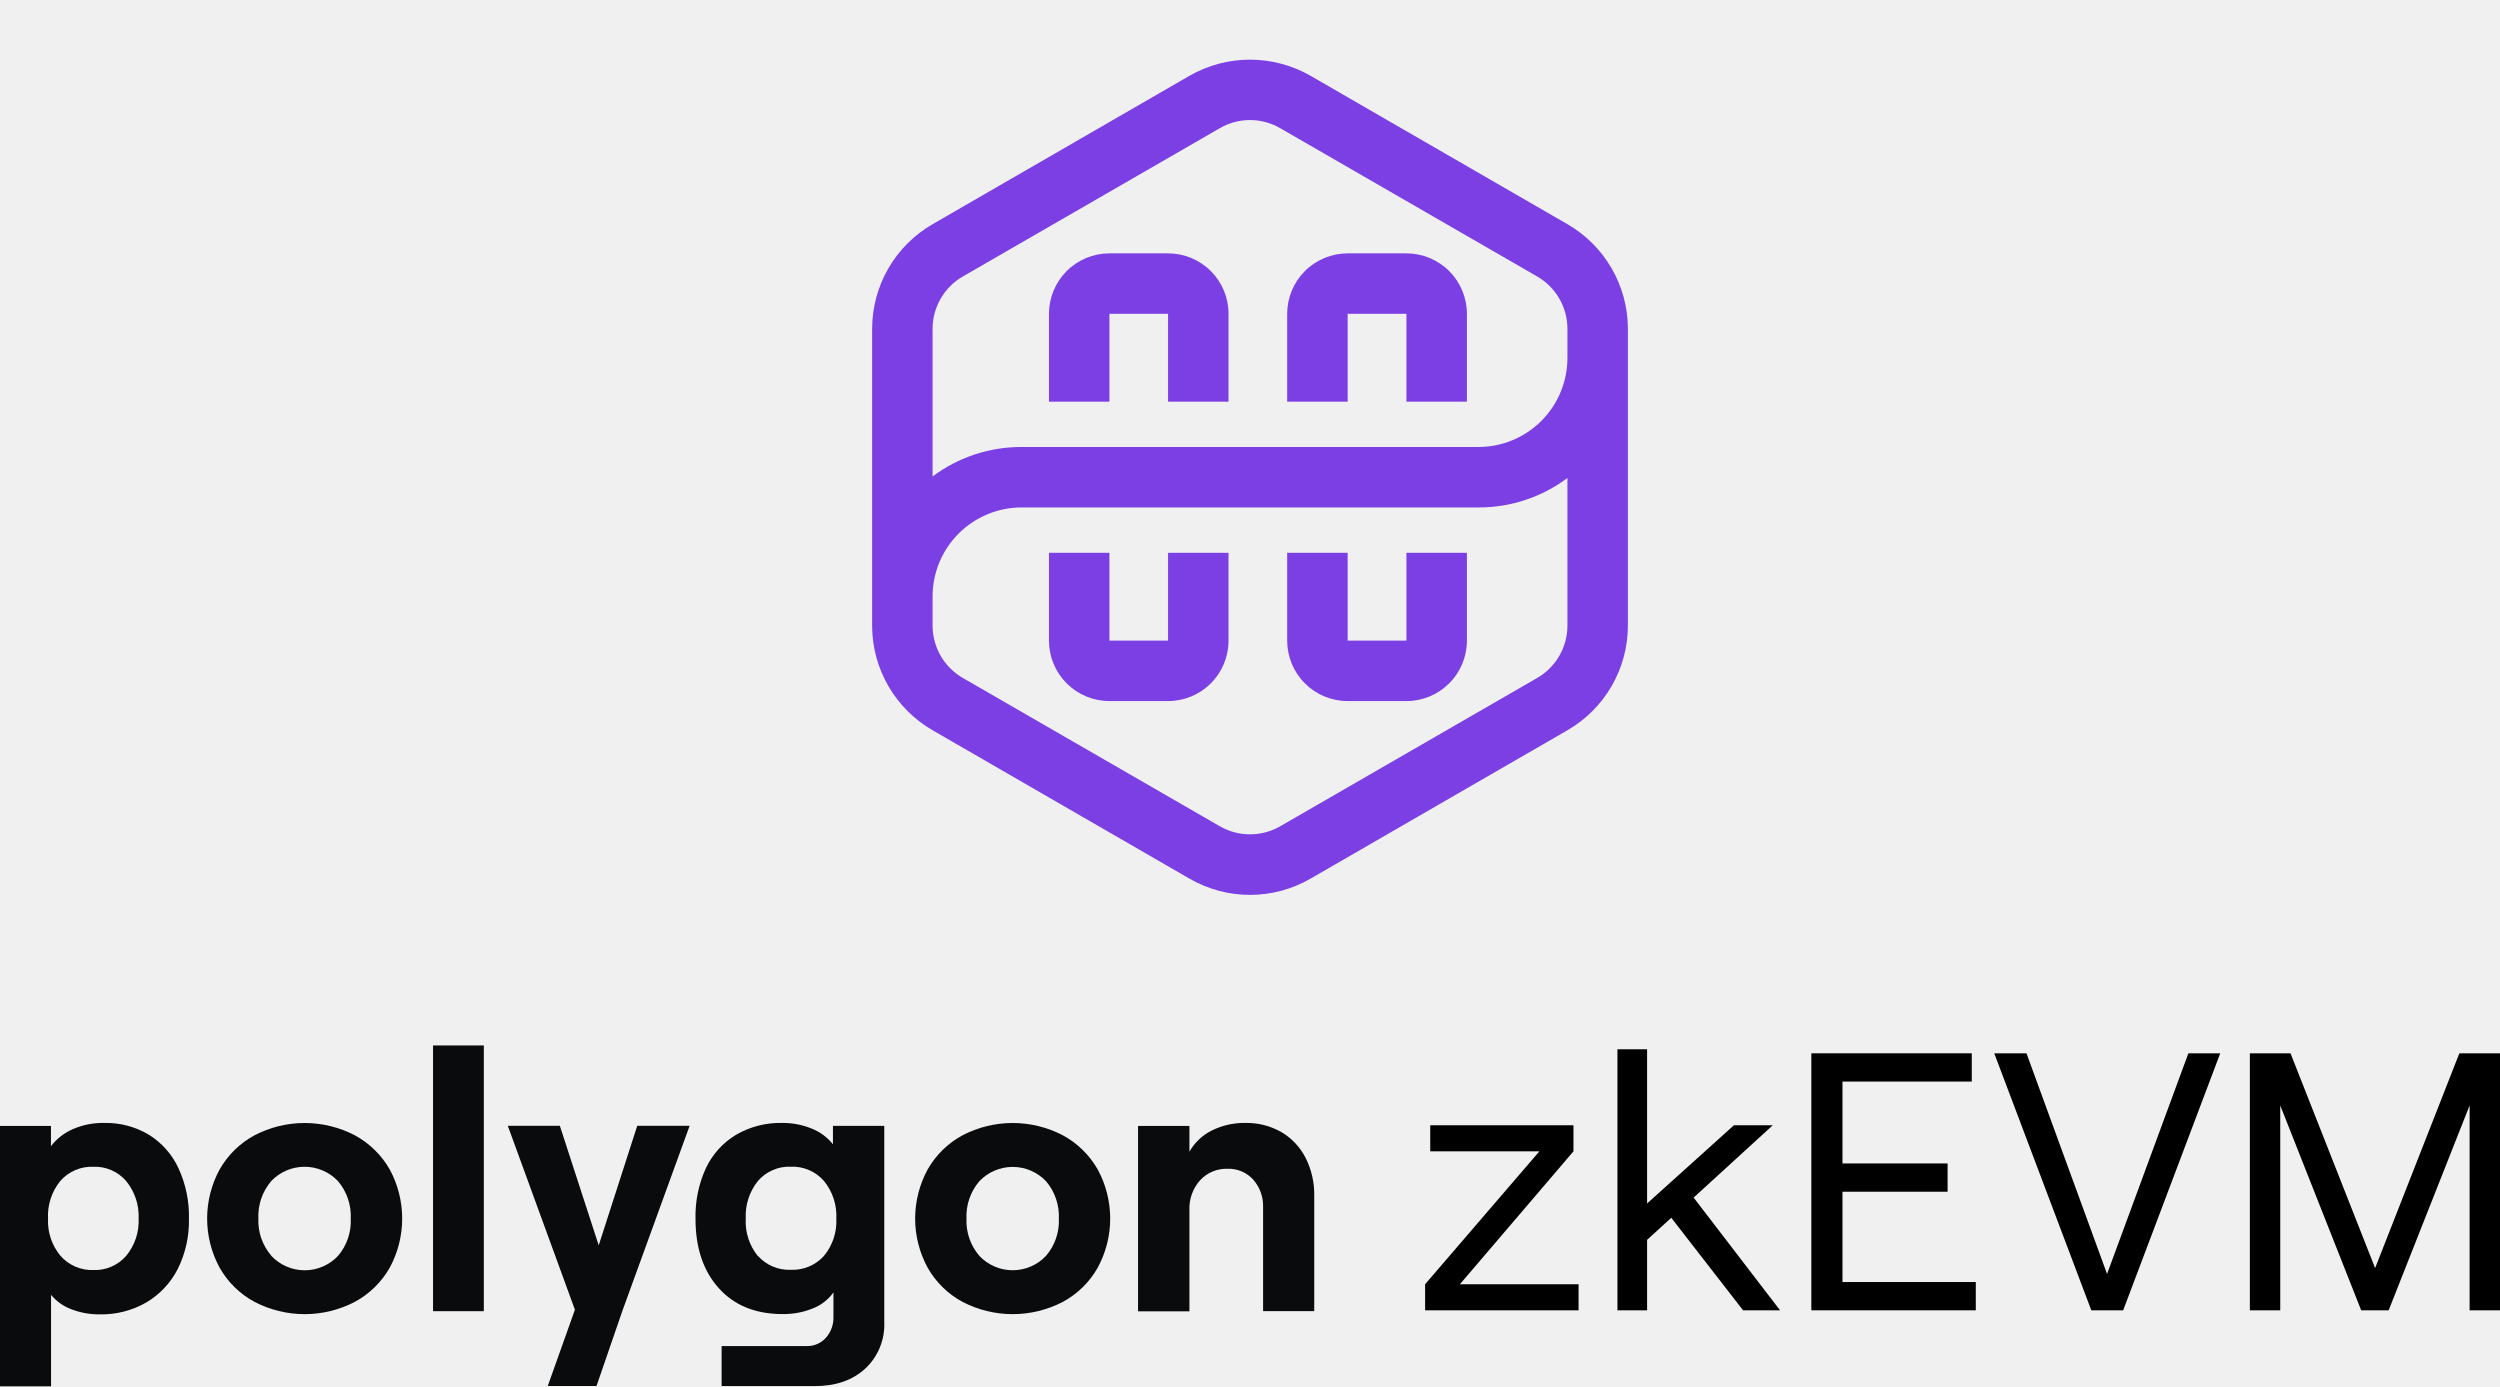
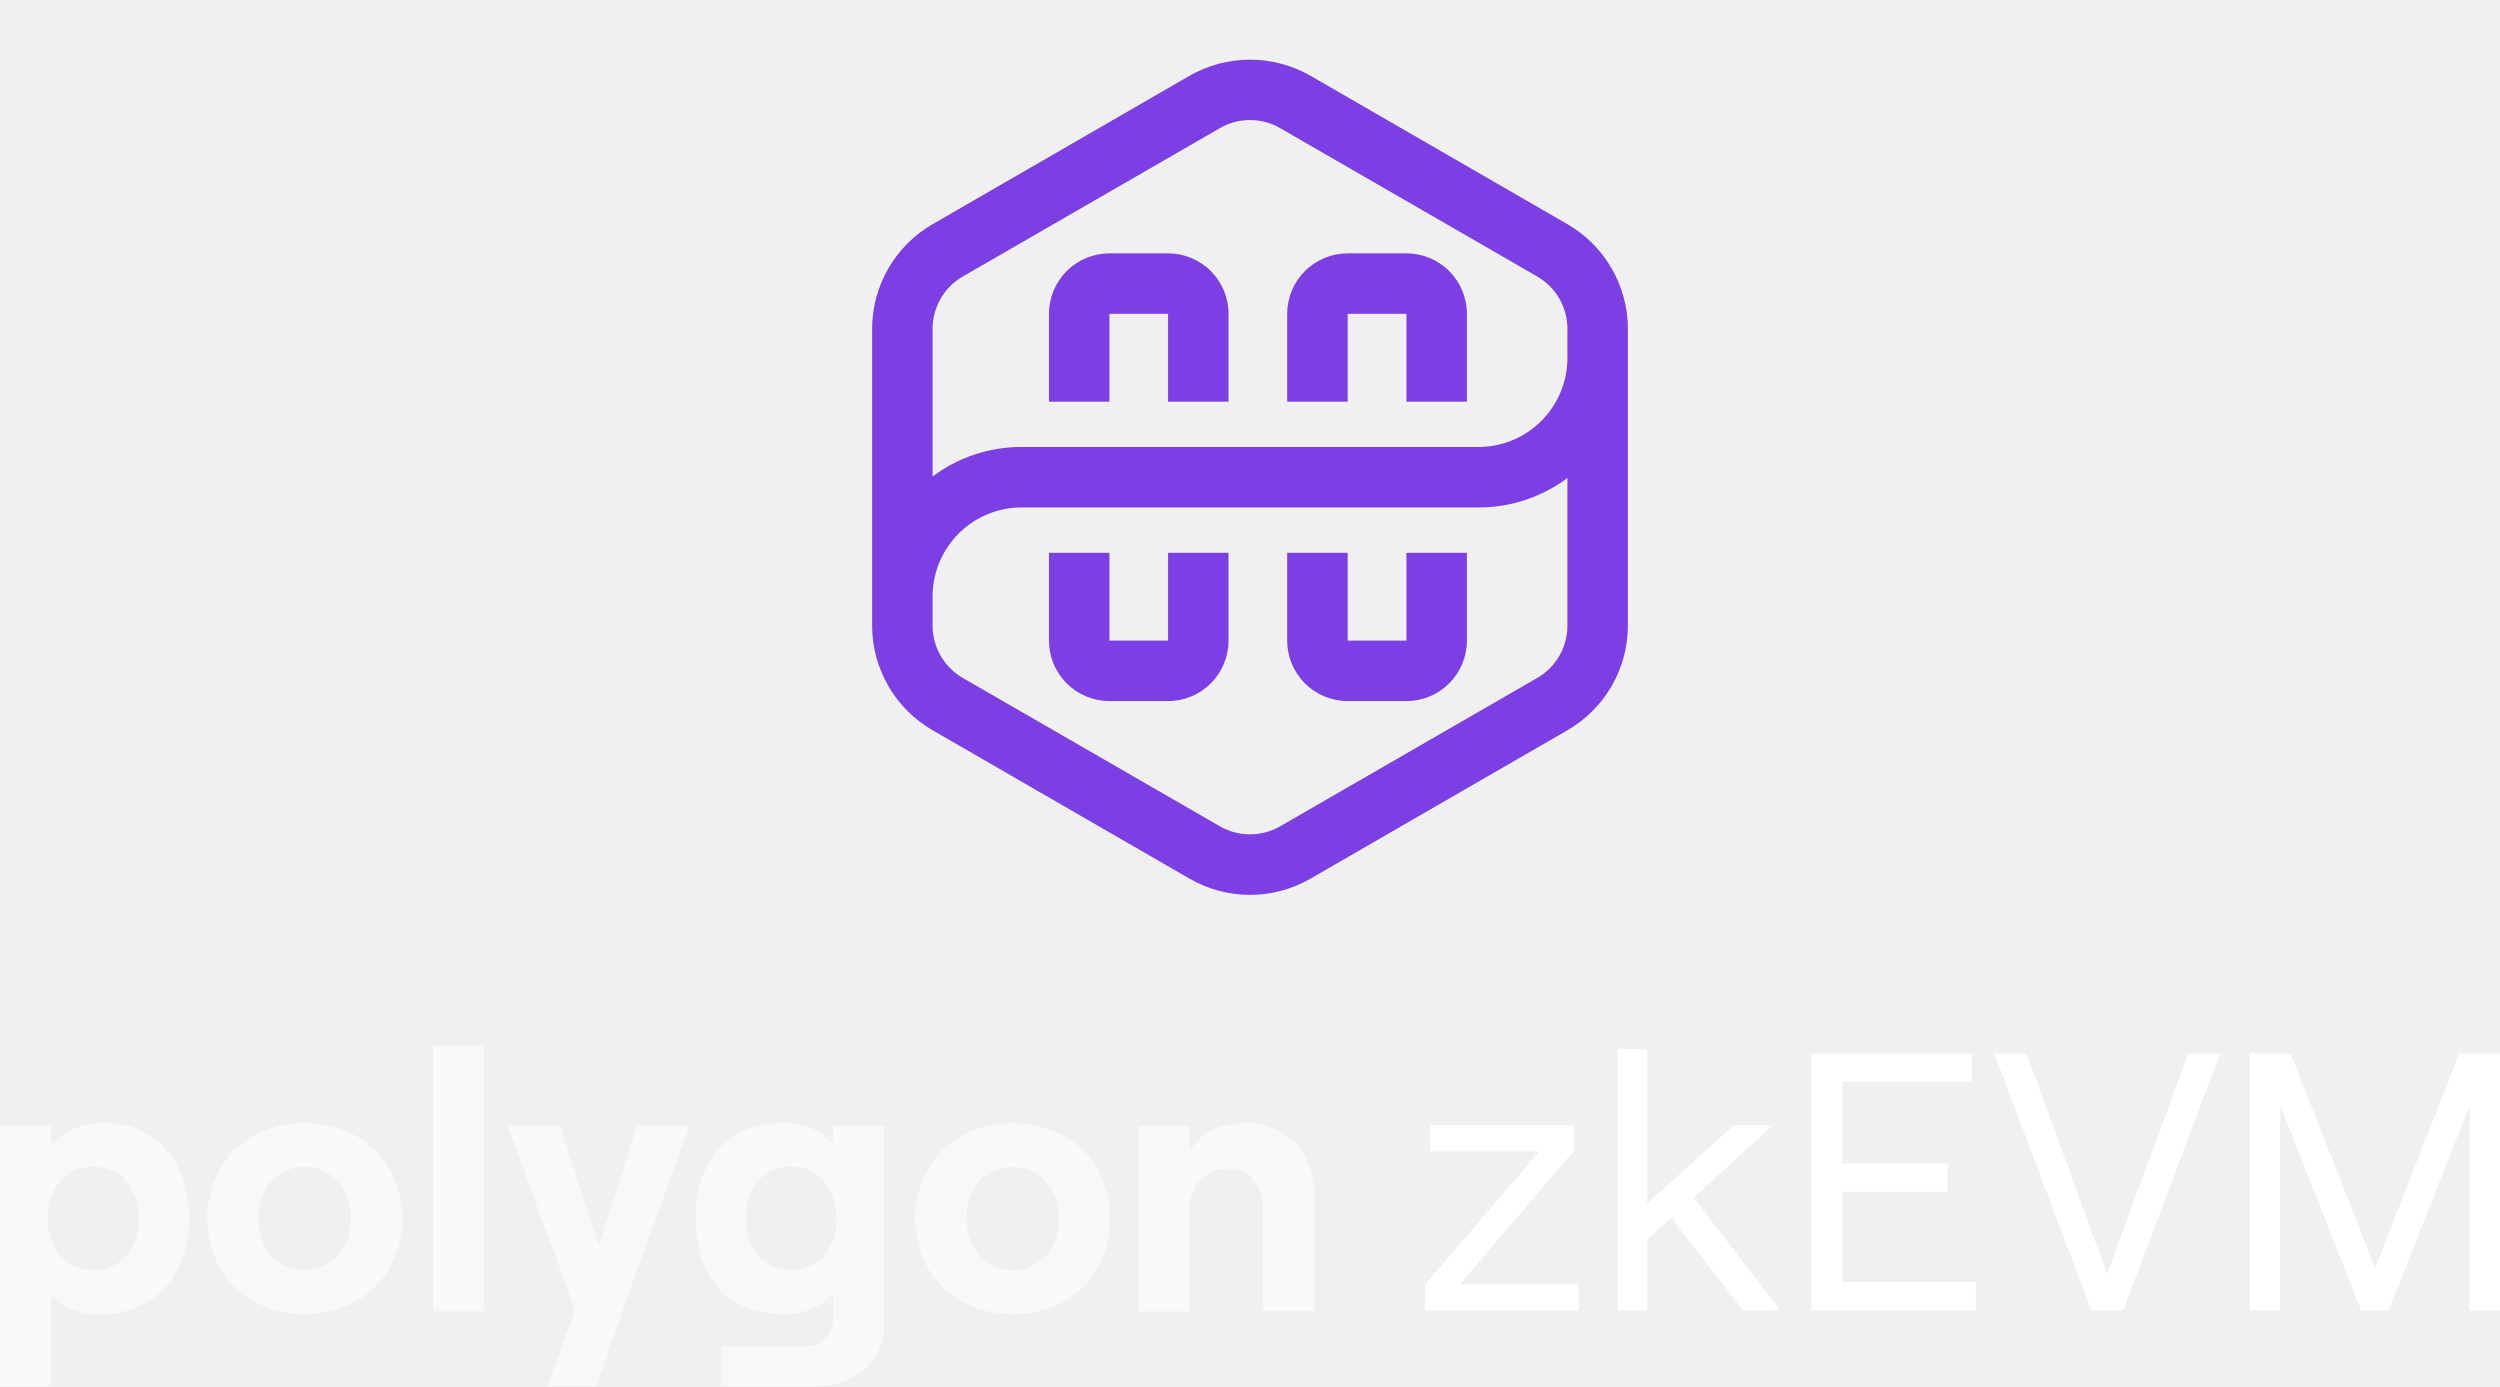
<svg xmlns="http://www.w3.org/2000/svg" viewBox="0 0 220 122" fill="none">
  <path d="M137.934 19.729L115.321 6.666C113.701 5.738 111.867 5.25 110 5.25C108.134 5.25 106.299 5.738 104.68 6.666L82.067 19.729C80.449 20.663 79.106 22.006 78.172 23.625C77.238 25.243 76.746 27.078 76.747 28.947V55.124C76.76 56.979 77.258 58.798 78.192 60.401C79.125 62.004 80.461 63.335 82.067 64.262L104.68 77.324C106.298 78.258 108.133 78.75 110 78.75C111.868 78.75 113.703 78.258 115.321 77.324L137.934 64.262C139.552 63.328 140.895 61.984 141.829 60.366C142.763 58.748 143.255 56.913 143.254 55.044V28.867C143.241 27.012 142.743 25.193 141.809 23.59C140.876 21.987 139.54 20.656 137.934 19.729ZM82.067 28.947C82.066 28.011 82.311 27.092 82.778 26.282C83.245 25.471 83.918 24.799 84.728 24.331L107.34 11.282C108.148 10.812 109.066 10.564 110 10.564C110.935 10.564 111.853 10.812 112.661 11.282L135.273 24.331C136.072 24.792 136.737 25.452 137.203 26.247C137.669 27.042 137.921 27.945 137.934 28.867V31.527C137.927 33.598 137.1 35.582 135.634 37.045C134.169 38.508 132.183 39.332 130.112 39.335H89.888C87.069 39.328 84.324 40.239 82.067 41.929V28.947ZM137.934 55.044C137.935 55.98 137.69 56.899 137.223 57.709C136.756 58.519 136.083 59.192 135.273 59.66L112.661 72.709C111.852 73.176 110.934 73.421 110 73.421C109.066 73.421 108.149 73.176 107.34 72.709L84.728 59.66C83.929 59.199 83.264 58.539 82.798 57.744C82.332 56.949 82.08 56.046 82.067 55.124V52.464C82.074 50.393 82.901 48.409 84.367 46.946C85.832 45.483 87.817 44.659 89.888 44.656H130.112C132.932 44.662 135.677 43.752 137.934 42.062V55.044Z" fill="#7B3FE4" />
  <path d="M97.629 27.616H102.79V35.345H108.111V27.616C108.111 26.205 107.551 24.852 106.553 23.854C105.555 22.857 104.202 22.296 102.79 22.296H97.629C96.218 22.296 94.865 22.857 93.867 23.854C92.869 24.852 92.309 26.205 92.309 27.616V35.345H97.629V27.616Z" fill="#7B3FE4" />
  <path d="M102.79 56.374H97.629V48.645H92.309V56.374C92.309 57.785 92.869 59.138 93.867 60.136C94.865 61.134 96.218 61.694 97.629 61.694H102.79C104.202 61.694 105.555 61.134 106.553 60.136C107.551 59.138 108.111 57.785 108.111 56.374V48.645H102.79V56.374Z" fill="#7B3FE4" />
  <path d="M118.593 27.616H123.767V35.345H129.088V27.616C129.088 26.205 128.527 24.852 127.529 23.854C126.531 22.857 125.178 22.296 123.767 22.296H118.593C117.182 22.296 115.828 22.857 114.83 23.854C113.833 24.852 113.272 26.205 113.272 27.616V35.345H118.593V27.616Z" fill="#7B3FE4" />
  <path d="M123.767 56.374H118.593V48.645H113.272V56.374C113.272 57.785 113.833 59.138 114.83 60.136C115.828 61.134 117.182 61.694 118.593 61.694H123.767C125.178 61.694 126.531 61.134 127.529 60.136C128.527 59.138 129.088 57.785 129.088 56.374V48.645H123.767V56.374Z" fill="#7B3FE4" />
-   <path d="M0 99.081H4.485V100.862C4.994 100.204 5.66 99.687 6.422 99.356C7.288 98.985 8.222 98.802 9.163 98.818C10.55 98.787 11.916 99.147 13.107 99.858C14.241 100.566 15.145 101.589 15.707 102.804C16.349 104.198 16.664 105.721 16.628 107.255C16.66 108.785 16.322 110.3 15.643 111.67C15.019 112.893 14.061 113.913 12.881 114.612C11.636 115.329 10.22 115.693 8.784 115.664C7.925 115.674 7.071 115.521 6.269 115.211C5.578 114.952 4.965 114.516 4.493 113.948V122H0V99.081ZM5.324 110.517C5.687 110.927 6.135 111.252 6.638 111.468C7.141 111.683 7.685 111.784 8.231 111.763C8.772 111.783 9.31 111.681 9.807 111.465C10.303 111.25 10.746 110.926 11.101 110.517C11.863 109.598 12.255 108.428 12.199 107.235C12.253 106.029 11.857 104.846 11.089 103.917C10.733 103.509 10.291 103.185 9.794 102.97C9.297 102.756 8.759 102.654 8.219 102.675C7.673 102.653 7.129 102.753 6.626 102.968C6.123 103.183 5.675 103.507 5.312 103.917C4.552 104.85 4.165 106.032 4.226 107.235C4.171 108.428 4.563 109.598 5.324 110.517Z" fill="#0A0B0D" />
-   <path d="M22.39 114.561C21.106 113.868 20.044 112.826 19.326 111.554C18.605 110.229 18.228 108.744 18.228 107.235C18.228 105.726 18.605 104.24 19.326 102.915C20.046 101.645 21.108 100.604 22.39 99.909C23.755 99.196 25.271 98.824 26.81 98.824C28.349 98.824 29.865 99.196 31.23 99.909C32.512 100.605 33.575 101.646 34.298 102.915C35.016 104.241 35.392 105.726 35.392 107.235C35.392 108.743 35.016 110.228 34.298 111.554C33.577 112.825 32.514 113.867 31.23 114.561C29.865 115.273 28.349 115.645 26.81 115.645C25.271 115.645 23.755 115.273 22.39 114.561ZM23.875 110.514C24.253 110.915 24.708 111.235 25.213 111.453C25.718 111.672 26.262 111.785 26.812 111.785C27.362 111.785 27.906 111.672 28.411 111.453C28.916 111.235 29.371 110.915 29.749 110.514C30.523 109.604 30.923 108.432 30.867 107.237C30.921 106.033 30.519 104.853 29.741 103.935C29.361 103.537 28.906 103.22 28.401 103.004C27.896 102.787 27.353 102.676 26.804 102.676C26.255 102.676 25.711 102.787 25.207 103.004C24.702 103.22 24.246 103.537 23.867 103.935C23.086 104.852 22.682 106.032 22.737 107.237C22.688 108.431 23.095 109.599 23.875 110.502V110.514Z" fill="#0A0B0D" />
-   <path d="M38.107 92H42.576V115.384H38.107V92Z" fill="#0A0B0D" />
-   <path d="M50.592 115.256L44.686 99.07H49.267L52.687 109.591L56.077 99.07H60.687L54.786 115.309L52.493 121.969H48.202L50.592 115.256Z" fill="#0A0B0D" />
-   <path d="M63.255 113.361C61.886 111.845 61.202 109.803 61.205 107.235C61.169 105.7 61.483 104.178 62.125 102.784C62.701 101.567 63.624 100.548 64.777 99.858C66.003 99.147 67.399 98.788 68.814 98.818C69.715 98.807 70.609 98.978 71.442 99.32C72.169 99.611 72.808 100.084 73.299 100.696V99.077H77.816V116.351C77.848 117.115 77.714 117.875 77.424 118.582C77.134 119.288 76.695 119.923 76.137 120.442C75.017 121.468 73.537 121.979 71.696 121.976H63.502V118.452H70.986C71.304 118.461 71.621 118.401 71.914 118.275C72.207 118.149 72.469 117.961 72.681 117.723C73.132 117.212 73.368 116.547 73.344 115.866V113.729C72.891 114.366 72.262 114.855 71.535 115.138C70.695 115.479 69.797 115.65 68.891 115.639C66.498 115.642 64.62 114.883 63.255 113.361ZM66.707 110.529C67.07 110.932 67.517 111.251 68.016 111.46C68.516 111.67 69.056 111.767 69.597 111.743C70.14 111.765 70.681 111.668 71.183 111.459C71.685 111.249 72.134 110.931 72.5 110.529C73.267 109.607 73.659 108.429 73.598 107.231C73.655 106.026 73.264 104.844 72.5 103.913C72.138 103.503 71.69 103.179 71.188 102.964C70.686 102.749 70.143 102.649 69.597 102.67C69.053 102.647 68.511 102.747 68.011 102.962C67.511 103.177 67.065 103.502 66.707 103.913C65.952 104.848 65.567 106.029 65.625 107.231C65.558 108.435 65.944 109.62 66.707 110.553V110.529Z" fill="#0A0B0D" />
-   <path d="M84.695 114.561C83.412 113.868 82.35 112.826 81.631 111.554C80.911 110.229 80.533 108.744 80.533 107.235C80.533 105.726 80.911 104.24 81.631 102.915C82.352 101.645 83.413 100.604 84.695 99.909C86.06 99.196 87.576 98.824 89.115 98.824C90.654 98.824 92.171 99.196 93.536 99.909C94.817 100.604 95.879 101.645 96.6 102.915C97.32 104.24 97.697 105.726 97.697 107.235C97.697 108.744 97.32 110.229 96.6 111.554C95.881 112.826 94.819 113.868 93.536 114.561C92.171 115.273 90.654 115.645 89.115 115.645C87.576 115.645 86.06 115.273 84.695 114.561ZM86.181 110.514C86.558 110.915 87.013 111.234 87.517 111.452C88.022 111.67 88.566 111.782 89.115 111.782C89.665 111.782 90.209 111.67 90.713 111.452C91.218 111.234 91.673 110.915 92.05 110.514C92.827 109.609 93.231 108.442 93.18 107.249C93.235 106.044 92.831 104.864 92.05 103.947C91.671 103.549 91.216 103.232 90.711 103.016C90.207 102.8 89.664 102.688 89.115 102.688C88.567 102.688 88.024 102.8 87.519 103.016C87.015 103.232 86.559 103.549 86.181 103.947C85.399 104.864 84.996 106.044 85.05 107.249C85 108.437 85.401 109.599 86.173 110.502L86.181 110.514Z" fill="#0A0B0D" />
-   <path d="M100.148 99.081H104.669V101.347C105.125 100.544 105.81 99.896 106.635 99.485C107.552 99.031 108.563 98.802 109.586 98.818C110.7 98.795 111.799 99.074 112.767 99.627C113.677 100.164 114.414 100.95 114.894 101.893C115.414 102.925 115.674 104.068 115.653 105.223V115.38H111.152V106.231C111.182 105.34 110.87 104.471 110.28 103.803C109.995 103.49 109.646 103.243 109.256 103.079C108.867 102.915 108.446 102.837 108.024 102.852C107.571 102.837 107.12 102.92 106.702 103.095C106.285 103.271 105.909 103.534 105.602 103.868C104.967 104.583 104.633 105.517 104.669 106.474V115.4H100.148V99.081Z" fill="#0A0B0D" />
-   <path d="M125.41 113.013L135.466 101.317H125.862V99.023H138.464V101.317L128.472 113.013H138.915V115.307H125.41V113.013Z" fill="black" />
-   <path d="M142.335 115.307V92.336H144.945V105.905L152.584 99.024H156.001L149.039 105.388L156.645 115.307H153.39L147.073 107.165L144.945 109.104V115.307H142.335Z" fill="black" />
-   <path d="M159.398 92.691H173.515V95.179H162.137V102.384H171.388V104.872H162.137V112.819H173.869V115.307H159.398V92.691Z" fill="black" />
-   <path d="M175.494 92.691H178.33L185.421 112.109L192.577 92.691H195.38L186.839 115.307H184.035L175.494 92.691Z" fill="black" />
-   <path d="M197.988 92.691H201.565L209.01 111.592L216.423 92.691H220V115.307H217.326V97.279L210.201 115.307H207.784L200.662 97.279V115.307H197.988V92.691Z" fill="black" />
+   <path d="M0 99.081H4.485V100.862C4.994 100.204 5.66 99.687 6.422 99.356C7.288 98.985 8.222 98.802 9.163 98.818C10.55 98.787 11.916 99.147 13.107 99.858C14.241 100.566 15.145 101.589 15.707 102.804C16.349 104.198 16.664 105.721 16.628 107.255C16.66 108.785 16.322 110.3 15.643 111.67C15.019 112.893 14.061 113.913 12.881 114.612C11.636 115.329 10.22 115.693 8.784 115.664C7.925 115.674 7.071 115.521 6.269 115.211C5.578 114.952 4.965 114.516 4.493 113.948V122H0V99.081ZM5.324 110.517C5.687 110.927 6.135 111.252 6.638 111.468C7.141 111.683 7.685 111.784 8.231 111.763C8.772 111.783 9.31 111.681 9.807 111.465C10.303 111.25 10.746 110.926 11.101 110.517C11.863 109.598 12.255 108.428 12.199 107.235C12.253 106.029 11.857 104.846 11.089 103.917C10.733 103.509 10.291 103.185 9.794 102.97C9.297 102.756 8.759 102.654 8.219 102.675C7.673 102.653 7.129 102.753 6.626 102.968C6.123 103.183 5.675 103.507 5.312 103.917C4.552 104.85 4.165 106.032 4.226 107.235C4.171 108.428 4.563 109.598 5.324 110.517Z" fill="#F9F9F9" />
+   <path d="M22.39 114.561C21.106 113.868 20.044 112.826 19.326 111.554C18.605 110.229 18.228 108.744 18.228 107.235C18.228 105.726 18.605 104.24 19.326 102.915C20.046 101.645 21.108 100.604 22.39 99.909C23.755 99.196 25.271 98.824 26.81 98.824C28.349 98.824 29.865 99.196 31.23 99.909C32.512 100.605 33.575 101.646 34.298 102.915C35.016 104.241 35.392 105.726 35.392 107.235C35.392 108.743 35.016 110.228 34.298 111.554C33.577 112.825 32.514 113.867 31.23 114.561C29.865 115.273 28.349 115.645 26.81 115.645C25.271 115.645 23.755 115.273 22.39 114.561ZM23.875 110.514C24.253 110.915 24.708 111.235 25.213 111.453C25.718 111.672 26.262 111.785 26.812 111.785C27.362 111.785 27.906 111.672 28.411 111.453C28.916 111.235 29.371 110.915 29.749 110.514C30.523 109.604 30.923 108.432 30.867 107.237C30.921 106.033 30.519 104.853 29.741 103.935C29.361 103.537 28.906 103.22 28.401 103.004C27.896 102.787 27.353 102.676 26.804 102.676C26.255 102.676 25.711 102.787 25.207 103.004C24.702 103.22 24.246 103.537 23.867 103.935C23.086 104.852 22.682 106.032 22.737 107.237C22.688 108.431 23.095 109.599 23.875 110.502V110.514Z" fill="#F9F9F9" />
+   <path d="M38.107 92H42.576V115.384H38.107V92Z" fill="#F9F9F9" />
+   <path d="M50.592 115.256L44.686 99.07H49.267L52.687 109.591L56.077 99.07H60.687L54.786 115.309L52.493 121.969H48.202L50.592 115.256Z" fill="#F9F9F9" />
+   <path d="M63.255 113.361C61.886 111.845 61.202 109.803 61.205 107.235C61.169 105.7 61.483 104.178 62.125 102.784C62.701 101.567 63.624 100.548 64.777 99.858C66.003 99.147 67.399 98.788 68.814 98.818C69.715 98.807 70.609 98.978 71.442 99.32C72.169 99.611 72.808 100.084 73.299 100.696V99.077H77.816V116.351C77.848 117.115 77.714 117.875 77.424 118.582C77.134 119.288 76.695 119.923 76.137 120.442C75.017 121.468 73.537 121.979 71.696 121.976H63.502V118.452H70.986C71.304 118.461 71.621 118.401 71.914 118.275C72.207 118.149 72.469 117.961 72.681 117.723C73.132 117.212 73.368 116.547 73.344 115.866V113.729C72.891 114.366 72.262 114.855 71.535 115.138C70.695 115.479 69.797 115.65 68.891 115.639C66.498 115.642 64.62 114.883 63.255 113.361ZM66.707 110.529C67.07 110.932 67.517 111.251 68.016 111.46C68.516 111.67 69.056 111.767 69.597 111.743C70.14 111.765 70.681 111.668 71.183 111.459C71.685 111.249 72.134 110.931 72.5 110.529C73.267 109.607 73.659 108.429 73.598 107.231C73.655 106.026 73.264 104.844 72.5 103.913C72.138 103.503 71.69 103.179 71.188 102.964C70.686 102.749 70.143 102.649 69.597 102.67C69.053 102.647 68.511 102.747 68.011 102.962C67.511 103.177 67.065 103.502 66.707 103.913C65.952 104.848 65.567 106.029 65.625 107.231C65.558 108.435 65.944 109.62 66.707 110.553V110.529Z" fill="#F9F9F9" />
+   <path d="M84.695 114.561C83.412 113.868 82.35 112.826 81.631 111.554C80.911 110.229 80.533 108.744 80.533 107.235C80.533 105.726 80.911 104.24 81.631 102.915C82.352 101.645 83.413 100.604 84.695 99.909C86.06 99.196 87.576 98.824 89.115 98.824C90.654 98.824 92.171 99.196 93.536 99.909C94.817 100.604 95.879 101.645 96.6 102.915C97.32 104.24 97.697 105.726 97.697 107.235C97.697 108.744 97.32 110.229 96.6 111.554C95.881 112.826 94.819 113.868 93.536 114.561C92.171 115.273 90.654 115.645 89.115 115.645C87.576 115.645 86.06 115.273 84.695 114.561ZM86.181 110.514C86.558 110.915 87.013 111.234 87.517 111.452C88.022 111.67 88.566 111.782 89.115 111.782C89.665 111.782 90.209 111.67 90.713 111.452C91.218 111.234 91.673 110.915 92.05 110.514C92.827 109.609 93.231 108.442 93.18 107.249C93.235 106.044 92.831 104.864 92.05 103.947C91.671 103.549 91.216 103.232 90.711 103.016C90.207 102.8 89.664 102.688 89.115 102.688C88.567 102.688 88.024 102.8 87.519 103.016C87.015 103.232 86.559 103.549 86.181 103.947C85.399 104.864 84.996 106.044 85.05 107.249C85 108.437 85.401 109.599 86.173 110.502L86.181 110.514Z" fill="#F9F9F9" />
+   <path d="M100.148 99.081H104.669V101.347C105.125 100.544 105.81 99.896 106.635 99.485C107.552 99.031 108.563 98.802 109.586 98.818C110.7 98.795 111.799 99.074 112.767 99.627C113.677 100.164 114.414 100.95 114.894 101.893C115.414 102.925 115.674 104.068 115.653 105.223V115.38H111.152V106.231C111.182 105.34 110.87 104.471 110.28 103.803C109.995 103.49 109.646 103.243 109.256 103.079C108.867 102.915 108.446 102.837 108.024 102.852C107.571 102.837 107.12 102.92 106.702 103.095C106.285 103.271 105.909 103.534 105.602 103.868C104.967 104.583 104.633 105.517 104.669 106.474V115.4H100.148V99.081Z" fill="#F9F9F9" />
+   <path d="M125.41 113.013L135.466 101.317H125.862V99.023H138.464V101.317L128.472 113.013H138.915V115.307H125.41V113.013Z" fill="#fff" />
+   <path d="M142.335 115.307V92.336H144.945V105.905L152.584 99.024H156.001L149.039 105.388L156.645 115.307H153.39L147.073 107.165L144.945 109.104V115.307H142.335Z" fill="#fff" />
+   <path d="M159.398 92.691H173.515V95.179H162.137V102.384H171.388V104.872H162.137V112.819H173.869V115.307H159.398V92.691Z" fill="#fff" />
+   <path d="M175.494 92.691H178.33L185.421 112.109L192.577 92.691H195.38L186.839 115.307H184.035L175.494 92.691Z" fill="#fff" />
+   <path d="M197.988 92.691H201.565L209.01 111.592L216.423 92.691H220V115.307H217.326V97.279L210.201 115.307H207.784L200.662 97.279V115.307H197.988V92.691Z" fill="#fff" />
</svg>
